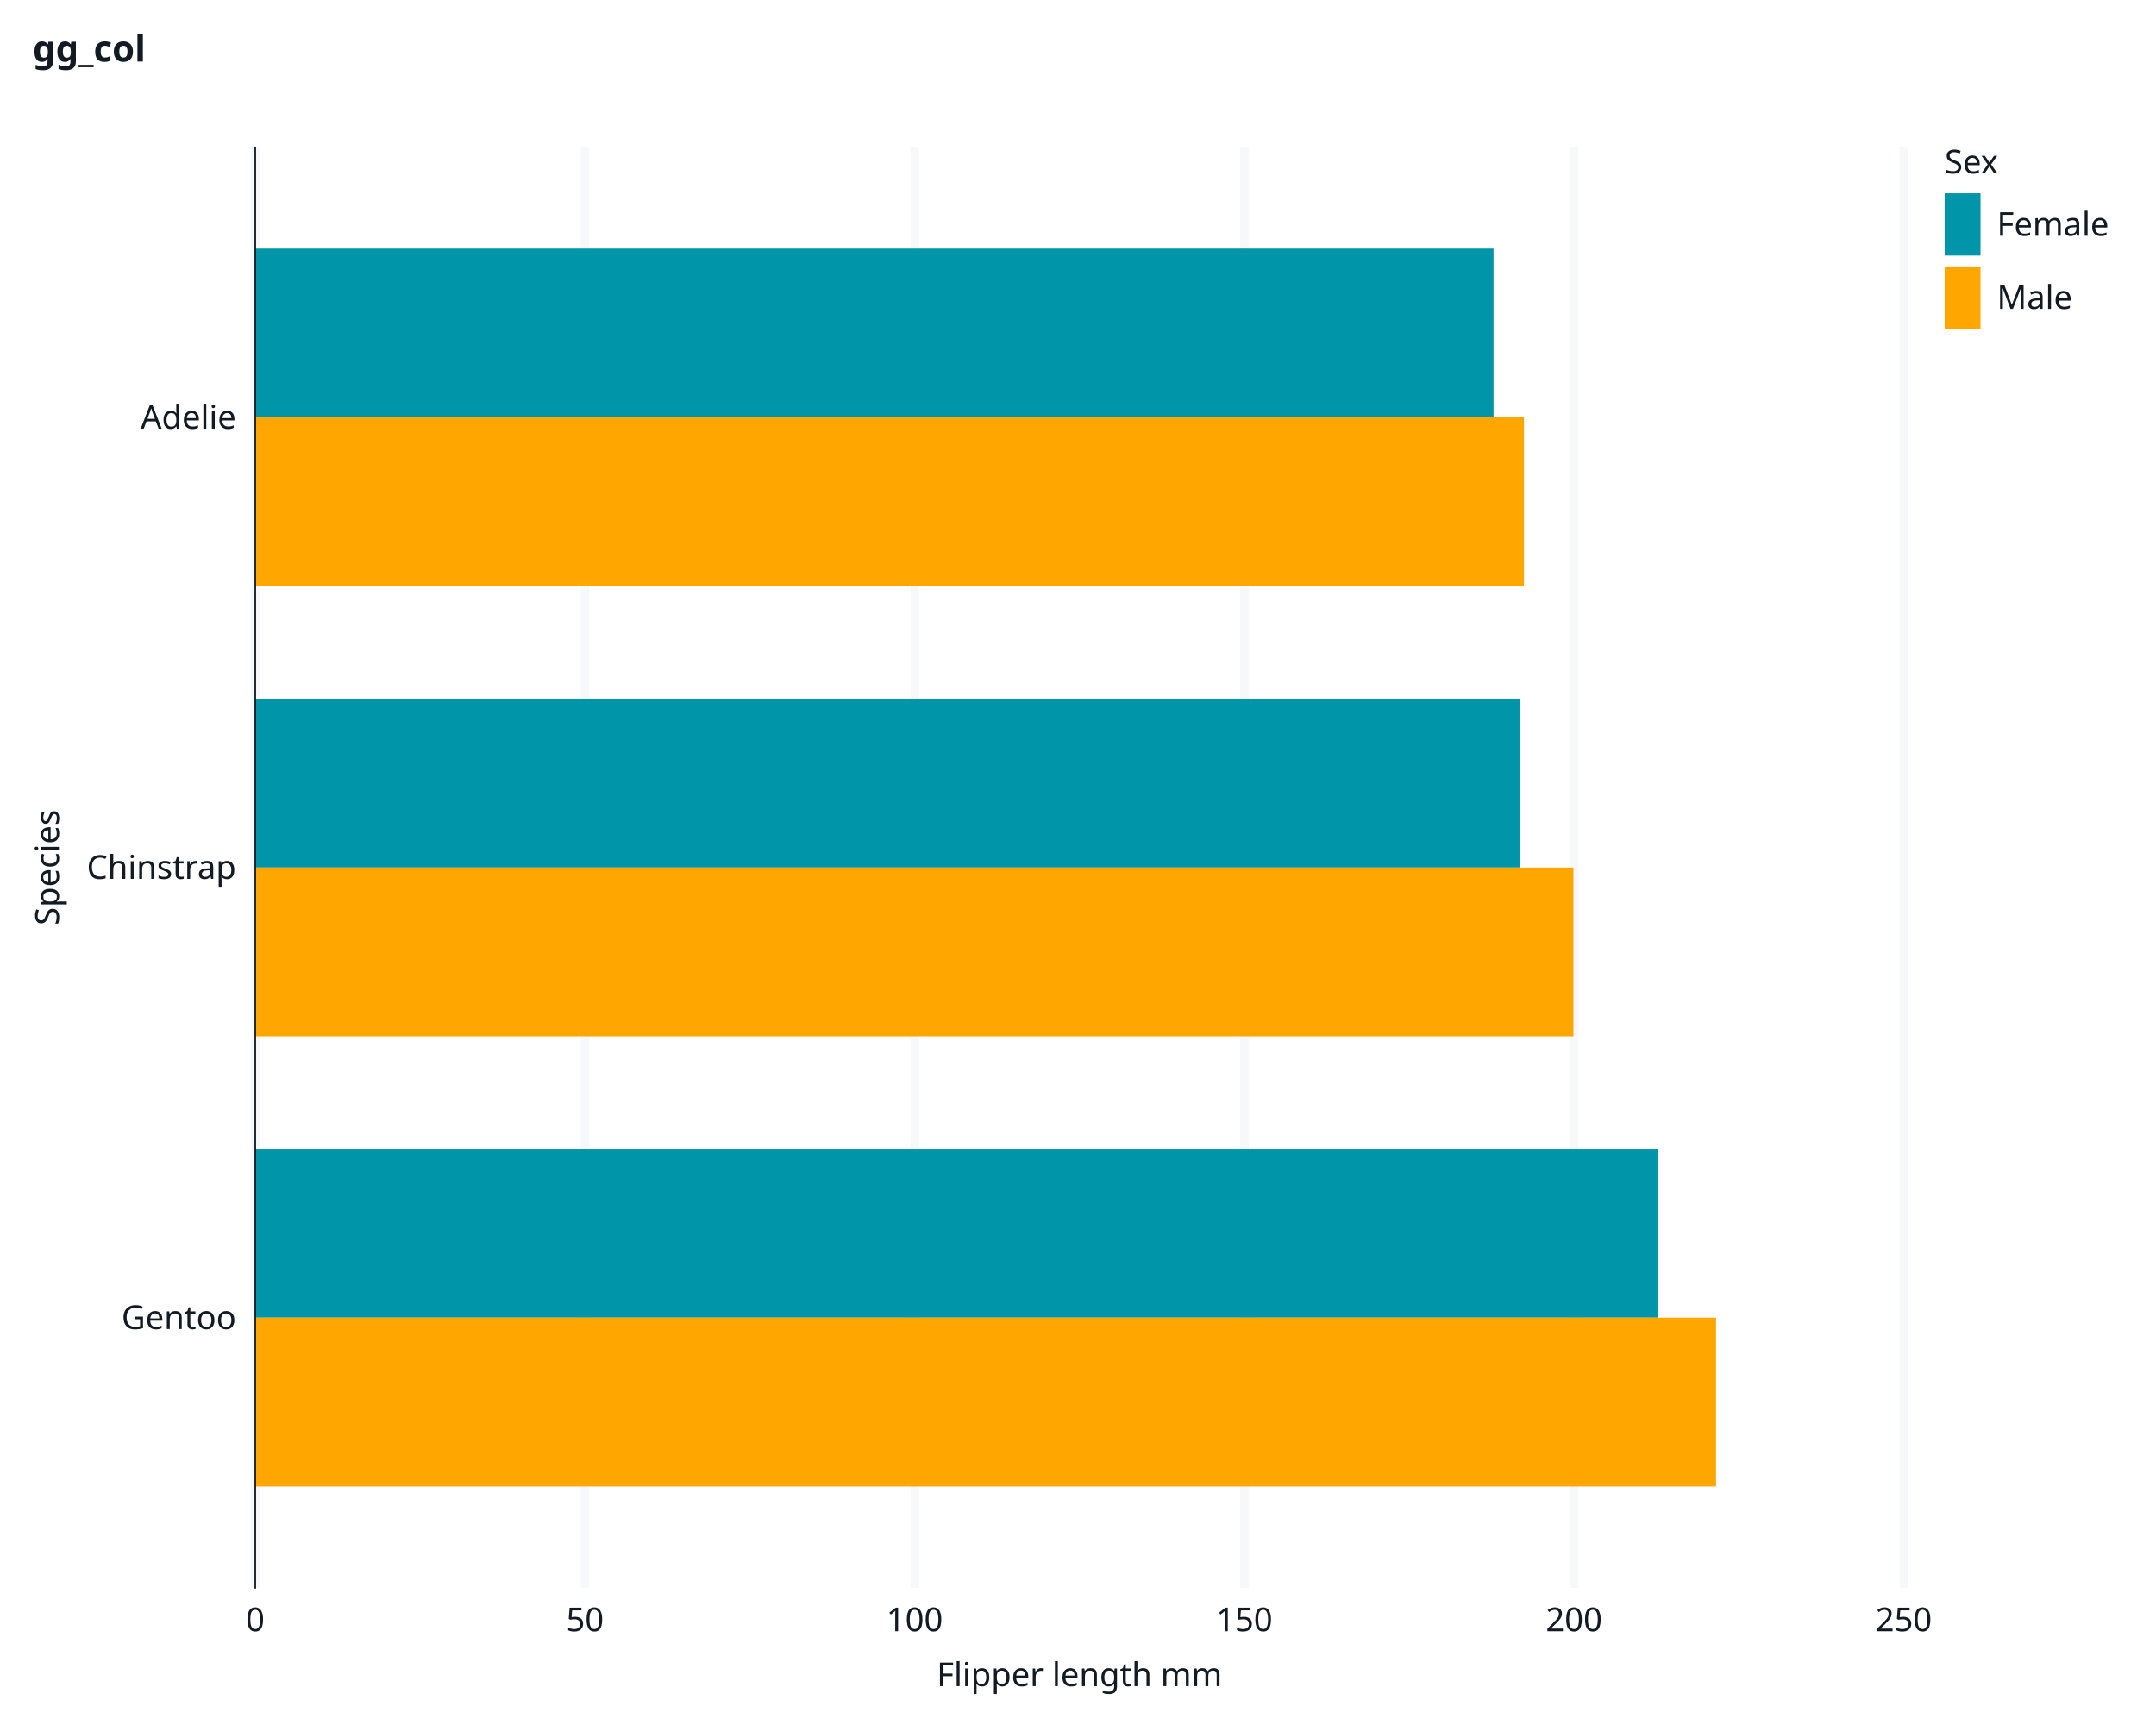
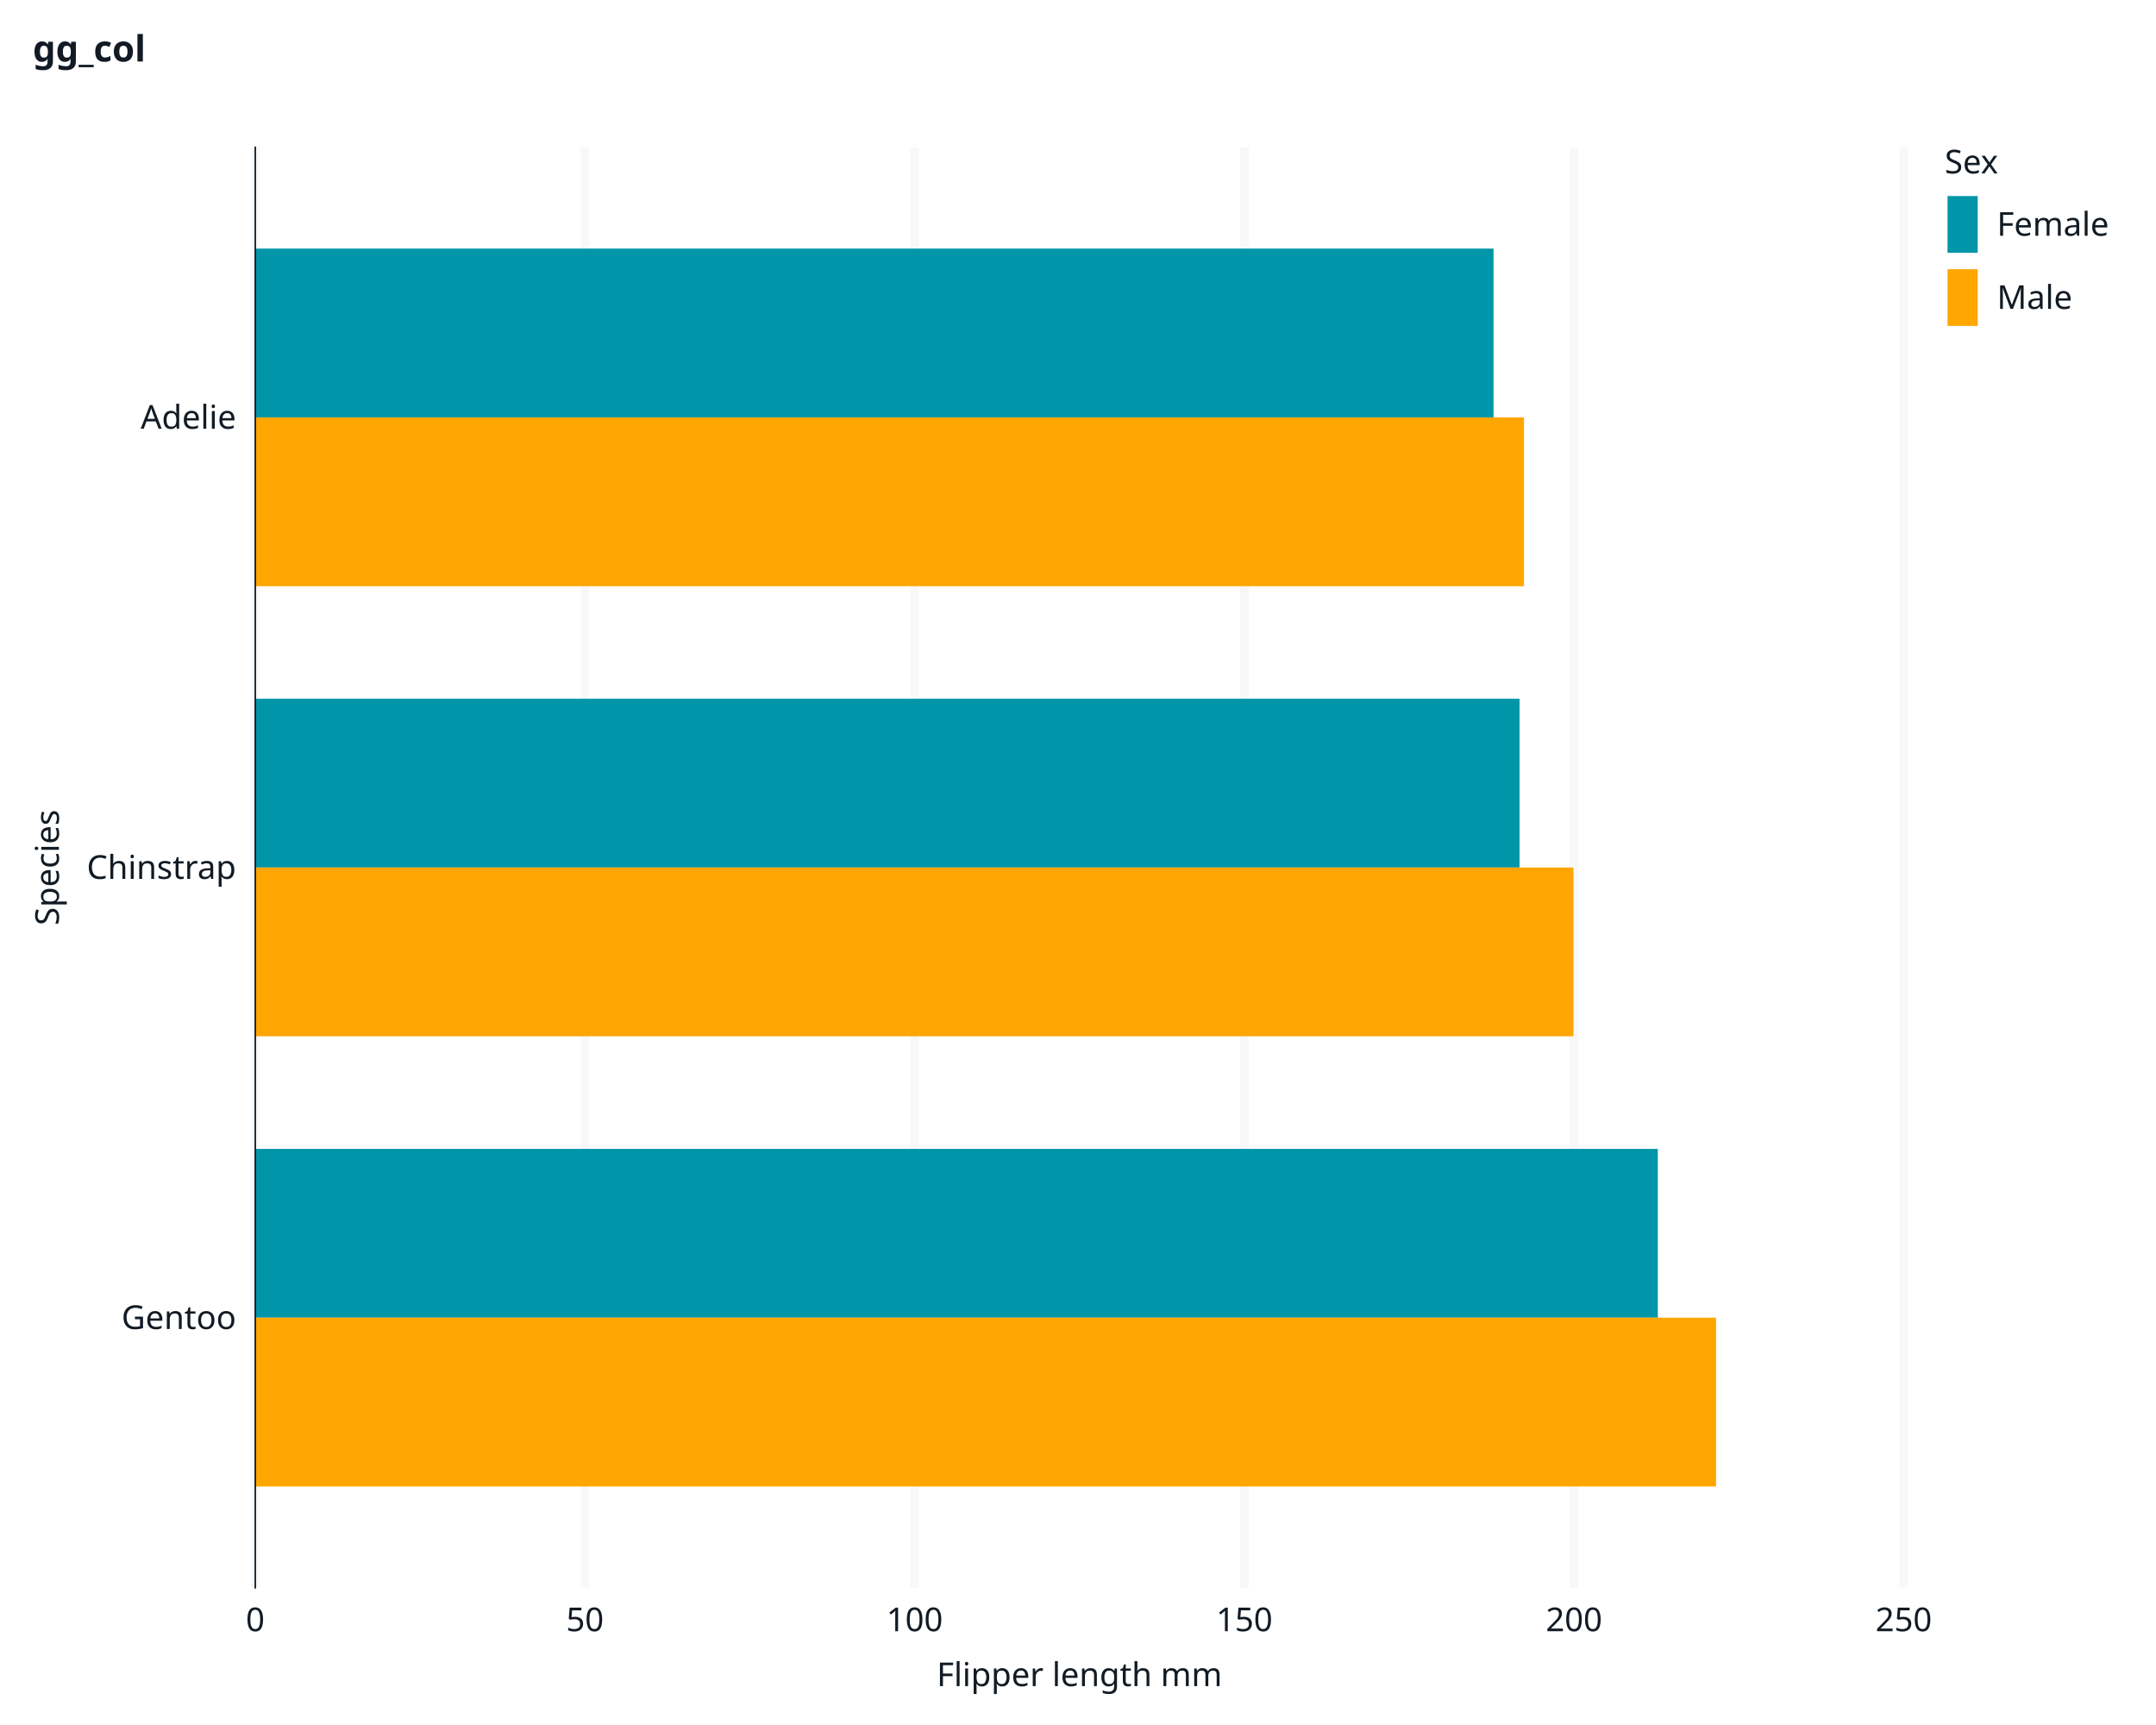
<svg xmlns="http://www.w3.org/2000/svg" class="svglite" data-engine-version="2.0" width="720.00pt" height="576.00pt" viewBox="0 0 720.00 576.00">
  <defs>
    <style type="text/css">
    .svglite line, .svglite polyline, .svglite polygon, .svglite path, .svglite rect, .svglite circle {
      fill: none;
      stroke: #000000;
      stroke-linecap: round;
      stroke-linejoin: round;
      stroke-miterlimit: 10.00;
    }
  </style>
  </defs>
  <rect width="100%" height="100%" style="stroke: none; fill: #FFFFFF;" />
  <defs>
    <clipPath id="cpMC4wMHw3MjAuMDB8MC4wMHw1NzYuMDA=">
      <rect x="0.00" y="0.00" width="720.00" height="576.00" />
    </clipPath>
  </defs>
  <g clip-path="url(#cpMC4wMHw3MjAuMDB8MC4wMHw1NzYuMDA=)">
    <rect x="0" y="0.00" width="720.00" height="576.00" style="stroke-width: 1.07; stroke: #FFFFFF; fill: #FFFFFF;" />
    <rect x="85.25" y="49.20" width="550.50" height="480.98" style="stroke-width: 1.07; stroke: #FFFFFF; fill: #FFFFFF;" />
    <polyline points="85.25,439.99 635.75,439.99 " style="stroke-width: 2.84; stroke: none; stroke-linecap: butt;" />
    <polyline points="85.25,289.68 635.75,289.68 " style="stroke-width: 2.84; stroke: none; stroke-linecap: butt;" />
    <polyline points="85.25,139.38 635.75,139.38 " style="stroke-width: 2.84; stroke: none; stroke-linecap: butt;" />
    <polyline points="85.25,530.17 85.25,49.20 " style="stroke-width: 2.84; stroke: #F6F8FA; stroke-linecap: butt;" />
    <polyline points="195.35,530.17 195.35,49.20 " style="stroke-width: 2.84; stroke: #F6F8FA; stroke-linecap: butt;" />
    <polyline points="305.45,530.17 305.45,49.20 " style="stroke-width: 2.84; stroke: #F6F8FA; stroke-linecap: butt;" />
    <polyline points="415.55,530.17 415.55,49.20 " style="stroke-width: 2.84; stroke: #F6F8FA; stroke-linecap: butt;" />
    <polyline points="525.65,530.17 525.65,49.20 " style="stroke-width: 2.84; stroke: #F6F8FA; stroke-linecap: butt;" />
    <polyline points="635.75,530.17 635.75,49.20 " style="stroke-width: 2.84; stroke: #F6F8FA; stroke-linecap: butt;" />
-     <rect x="85.25" y="83.01" width="413.52" height="56.36" style="stroke-width: 0.00; stroke: #0095A8; stroke-linecap: butt; stroke-linejoin: miter; fill: #0095A8;" />
-     <rect x="85.25" y="233.32" width="422.20" height="56.36" style="stroke-width: 0.00; stroke: #0095A8; stroke-linecap: butt; stroke-linejoin: miter; fill: #0095A8;" />
-     <rect x="85.25" y="383.63" width="468.38" height="56.36" style="stroke-width: 0.00; stroke: #0095A8; stroke-linecap: butt; stroke-linejoin: miter; fill: #0095A8;" />
-     <rect x="85.25" y="139.38" width="423.69" height="56.36" style="stroke-width: 0.00; stroke: #FFA600; stroke-linecap: butt; stroke-linejoin: miter; fill: #FFA600;" />
-     <rect x="85.25" y="289.68" width="440.20" height="56.36" style="stroke-width: 0.00; stroke: #FFA600; stroke-linecap: butt; stroke-linejoin: miter; fill: #FFA600;" />
-     <rect x="85.25" y="439.99" width="487.83" height="56.36" style="stroke-width: 0.00; stroke: #FFA600; stroke-linecap: butt; stroke-linejoin: miter; fill: #FFA600;" />
+     <rect x="85.25" y="83.01" width="413.52" height="56.36" style="stroke-width: 1.41; stroke: none; stroke-linecap: butt; stroke-linejoin: miter; fill: #0095A8;" />
+     <rect x="85.25" y="233.32" width="422.20" height="56.36" style="stroke-width: 1.41; stroke: none; stroke-linecap: butt; stroke-linejoin: miter; fill: #0095A8;" />
+     <rect x="85.25" y="383.63" width="468.38" height="56.36" style="stroke-width: 1.41; stroke: none; stroke-linecap: butt; stroke-linejoin: miter; fill: #0095A8;" />
+     <rect x="85.25" y="139.38" width="423.69" height="56.36" style="stroke-width: 1.41; stroke: none; stroke-linecap: butt; stroke-linejoin: miter; fill: #FFA600;" />
+     <rect x="85.25" y="289.68" width="440.20" height="56.36" style="stroke-width: 1.41; stroke: none; stroke-linecap: butt; stroke-linejoin: miter; fill: #FFA600;" />
+     <rect x="85.25" y="439.99" width="487.83" height="56.36" style="stroke-width: 1.41; stroke: none; stroke-linecap: butt; stroke-linejoin: miter; fill: #FFA600;" />
    <polyline points="85.25,530.17 85.25,49.20 " style="stroke-width: 0.53; stroke: #121B24; stroke-linecap: square;" />
    <text x="78.86" y="443.78" text-anchor="end" style="font-size: 11.00px; fill: #121B24; font-family: sans;" textLength="36.09px" lengthAdjust="spacingAndGlyphs">Gentoo</text>
    <text x="78.86" y="293.47" text-anchor="end" style="font-size: 11.00px; fill: #121B24; font-family: sans;" textLength="47.08px" lengthAdjust="spacingAndGlyphs">Chinstrap</text>
    <text x="78.86" y="143.16" text-anchor="end" style="font-size: 11.00px; fill: #121B24; font-family: sans;" textLength="30.58px" lengthAdjust="spacingAndGlyphs">Adelie</text>
    <polyline points="81.60,439.99 85.25,439.99 " style="stroke-width: 0.53; stroke: none; stroke-linecap: butt;" />
    <polyline points="81.60,289.68 85.25,289.68 " style="stroke-width: 0.53; stroke: none; stroke-linecap: butt;" />
    <polyline points="81.60,139.38 85.25,139.38 " style="stroke-width: 0.53; stroke: none; stroke-linecap: butt;" />
    <polyline points="85.25,530.17 635.75,530.17 " style="stroke-width: 0.53; stroke: none; stroke-linecap: square;" />
    <polyline points="85.25,533.83 85.25,530.17 " style="stroke-width: 0.53; stroke: none; stroke-linecap: butt;" />
    <polyline points="195.35,533.83 195.35,530.17 " style="stroke-width: 0.53; stroke: none; stroke-linecap: butt;" />
    <polyline points="305.45,533.83 305.45,530.17 " style="stroke-width: 0.53; stroke: none; stroke-linecap: butt;" />
    <polyline points="415.55,533.83 415.55,530.17 " style="stroke-width: 0.53; stroke: none; stroke-linecap: butt;" />
    <polyline points="525.65,533.83 525.65,530.17 " style="stroke-width: 0.53; stroke: none; stroke-linecap: butt;" />
    <polyline points="635.75,533.83 635.75,530.17 " style="stroke-width: 0.53; stroke: none; stroke-linecap: butt;" />
    <text x="85.25" y="544.68" text-anchor="middle" style="font-size: 11.00px; fill: #121B24; font-family: sans;" textLength="6.12px" lengthAdjust="spacingAndGlyphs">0</text>
    <text x="195.35" y="544.68" text-anchor="middle" style="font-size: 11.00px; fill: #121B24; font-family: sans;" textLength="12.24px" lengthAdjust="spacingAndGlyphs">50</text>
    <text x="305.45" y="544.68" text-anchor="middle" style="font-size: 11.00px; fill: #121B24; font-family: sans;" textLength="18.35px" lengthAdjust="spacingAndGlyphs">100</text>
    <text x="415.55" y="544.68" text-anchor="middle" style="font-size: 11.00px; fill: #121B24; font-family: sans;" textLength="18.35px" lengthAdjust="spacingAndGlyphs">150</text>
    <text x="525.65" y="544.68" text-anchor="middle" style="font-size: 11.00px; fill: #121B24; font-family: sans;" textLength="18.35px" lengthAdjust="spacingAndGlyphs">200</text>
    <text x="635.75" y="544.68" text-anchor="middle" style="font-size: 11.00px; fill: #121B24; font-family: sans;" textLength="18.35px" lengthAdjust="spacingAndGlyphs">250</text>
    <text x="360.50" y="563.02" text-anchor="middle" style="font-size: 11.00px; fill: #121B24; font-family: sans;" textLength="88.04px" lengthAdjust="spacingAndGlyphs">Flipper length mm</text>
    <text transform="translate(19.67,289.68) rotate(-90)" text-anchor="middle" style="font-size: 11.00px; fill: #121B24; font-family: sans;" textLength="39.14px" lengthAdjust="spacingAndGlyphs">Species</text>
    <rect x="641.23" y="49.20" width="56.86" height="68.79" style="stroke-width: 1.07; stroke: #FFFFFF; fill: #FFFFFF;" />
    <text x="649.44" y="57.91" style="font-size: 11.00px; fill: #121B24; font-family: sans;" textLength="18.96px" lengthAdjust="spacingAndGlyphs">Sex</text>
    <rect x="649.44" y="64.53" width="11.96" height="20.81" style="stroke-width: 1.07; stroke: #FFFFFF; fill: #FFFFFF;" />
-     <rect x="649.44" y="64.53" width="11.96" height="20.81" style="stroke-width: 0.00; stroke: #0095A8; stroke-linecap: butt; stroke-linejoin: miter; fill: #0095A8;" />
+     <rect x="650.38" y="65.46" width="10.08" height="18.94" style="stroke-width: 1.41; stroke: none; stroke-linecap: butt; stroke-linejoin: miter; fill: #0095A8;" />
    <rect x="649.44" y="88.96" width="11.96" height="20.81" style="stroke-width: 1.07; stroke: #FFFFFF; fill: #FFFFFF;" />
-     <rect x="649.44" y="88.96" width="11.96" height="20.81" style="stroke-width: 0.00; stroke: #FFA600; stroke-linecap: butt; stroke-linejoin: miter; fill: #FFA600;" />
+     <rect x="650.38" y="89.89" width="10.08" height="18.94" style="stroke-width: 1.41; stroke: none; stroke-linecap: butt; stroke-linejoin: miter; fill: #FFA600;" />
    <text x="666.88" y="78.72" style="font-size: 11.00px; fill: #121B24; font-family: sans;" textLength="36.68px" lengthAdjust="spacingAndGlyphs">Female</text>
    <text x="666.88" y="103.15" style="font-size: 11.00px; fill: #121B24; font-family: sans;" textLength="23.85px" lengthAdjust="spacingAndGlyphs">Male</text>
    <text x="10.96" y="20.54" style="font-size: 12.10px; font-weight: bold; fill: #121B24; font-family: sans;" textLength="35.66px" lengthAdjust="spacingAndGlyphs">gg_col</text>
  </g>
</svg>
